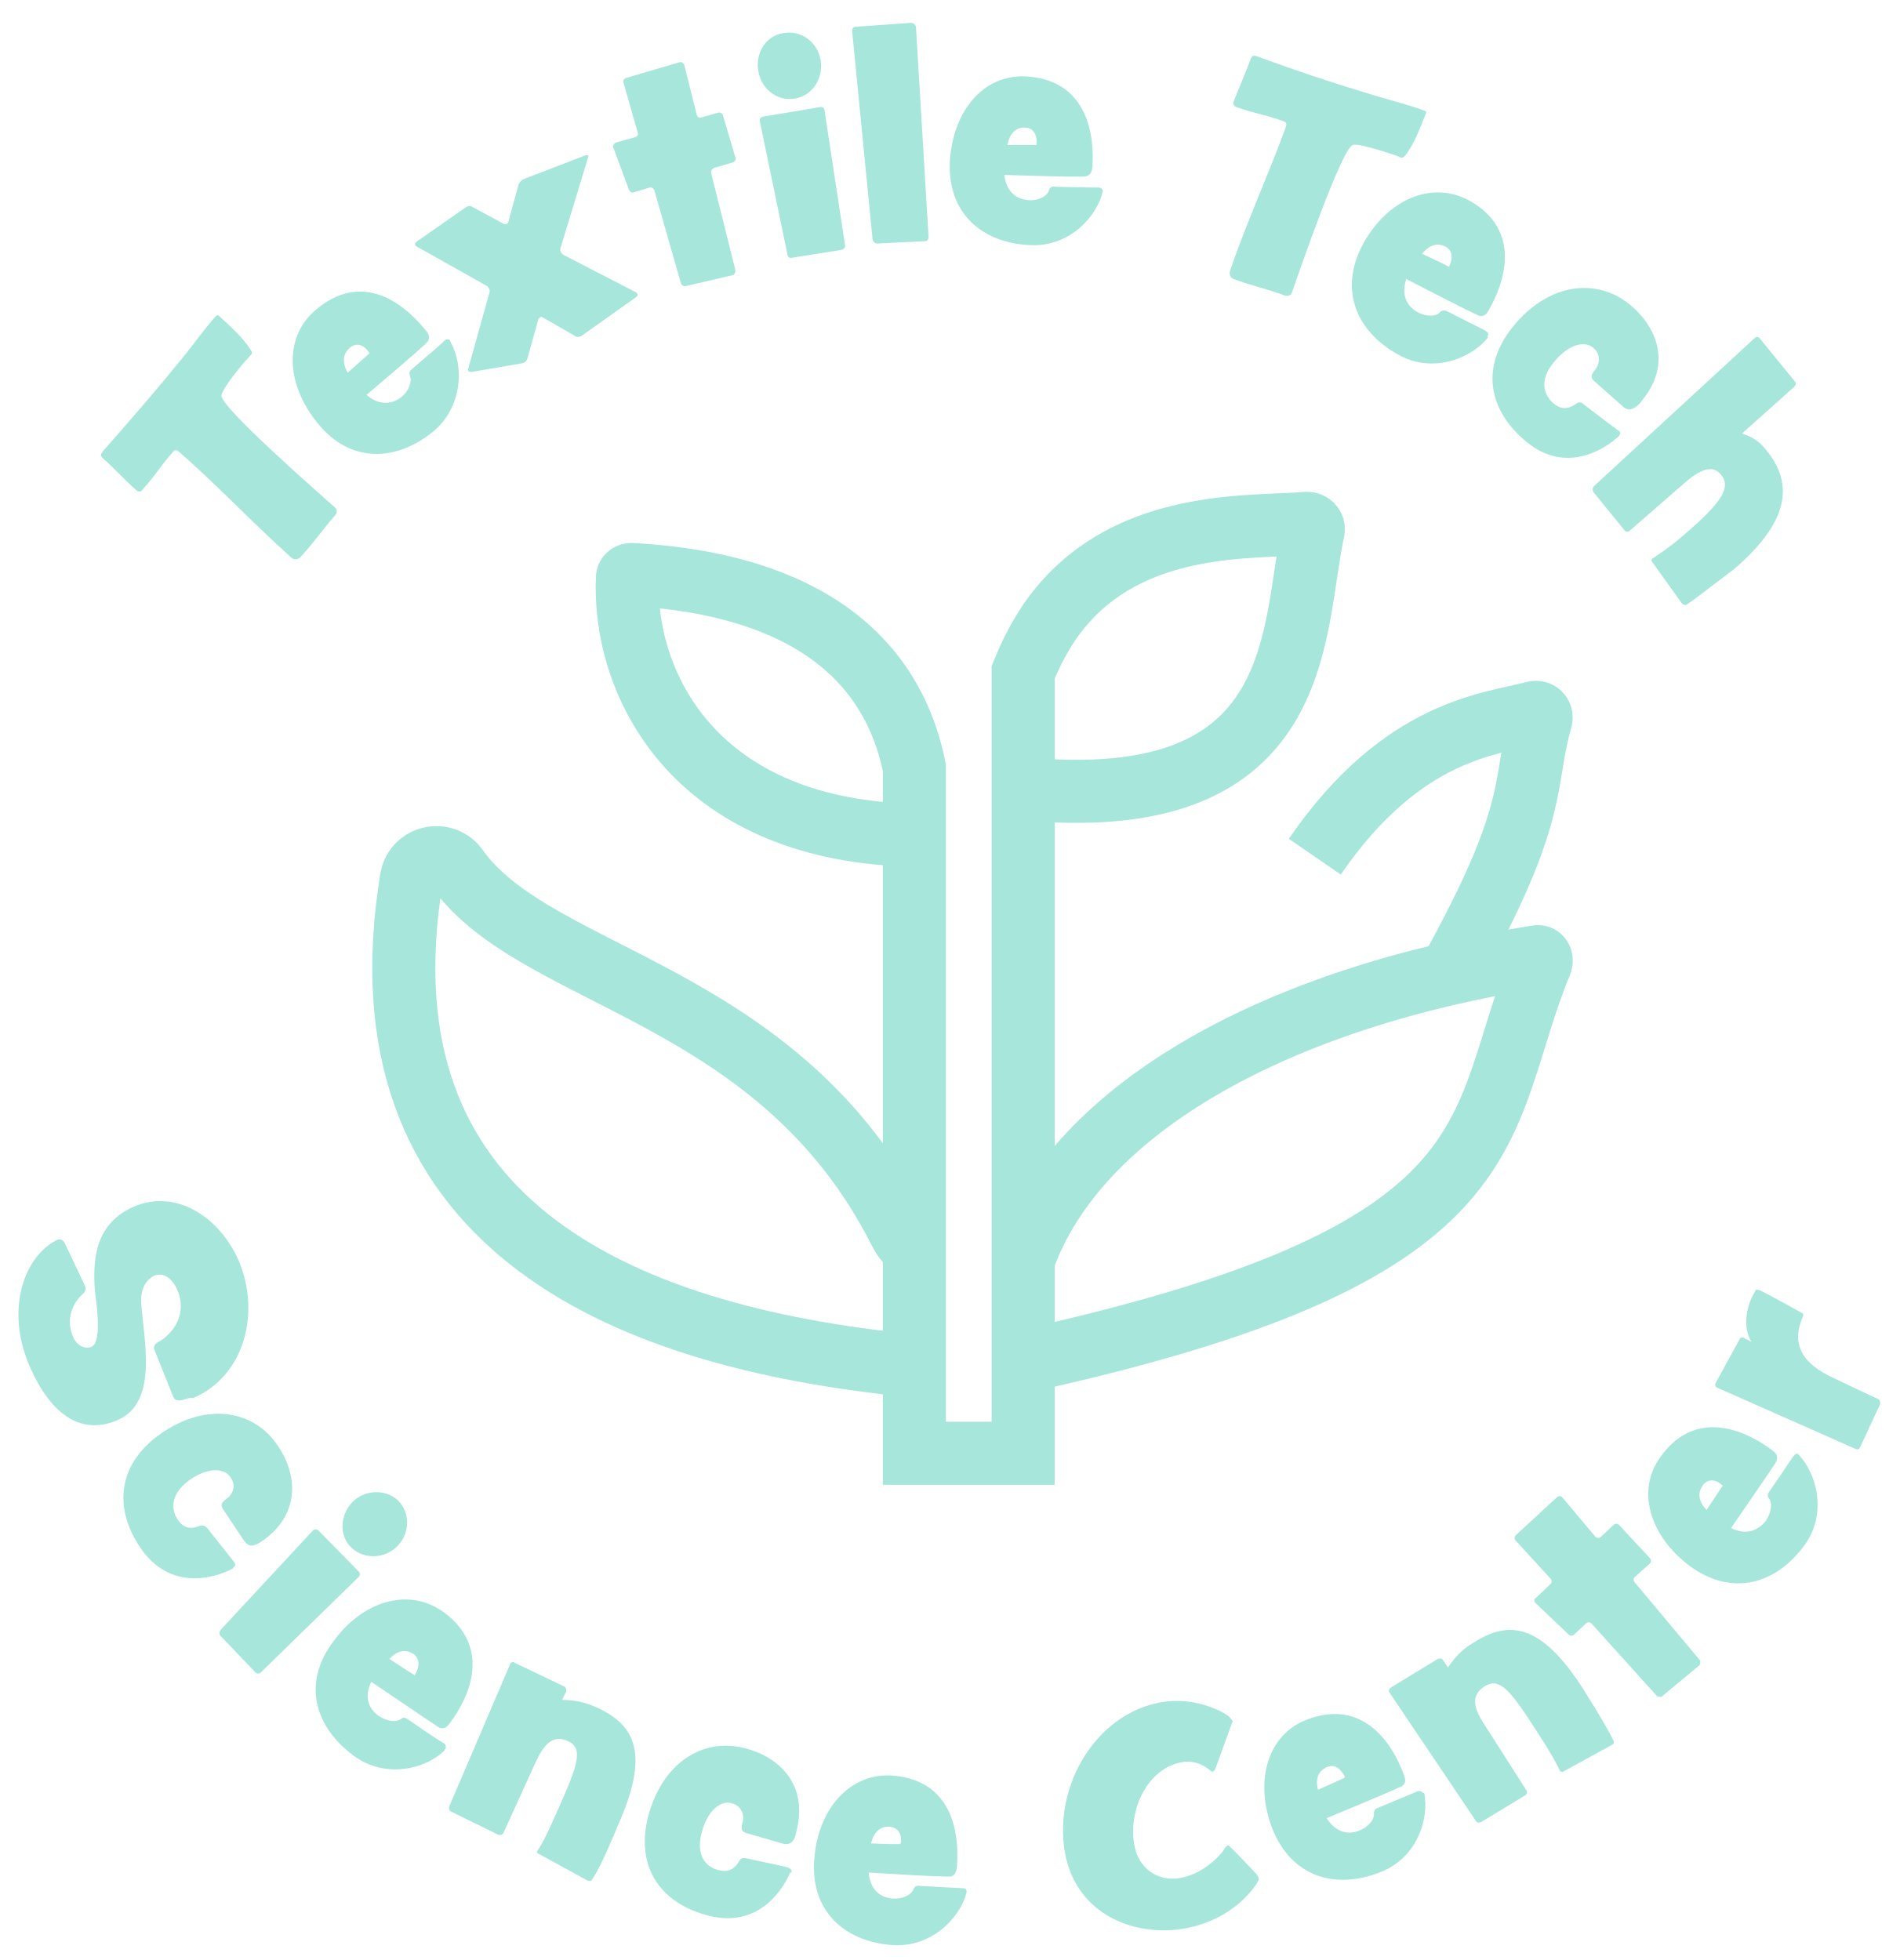
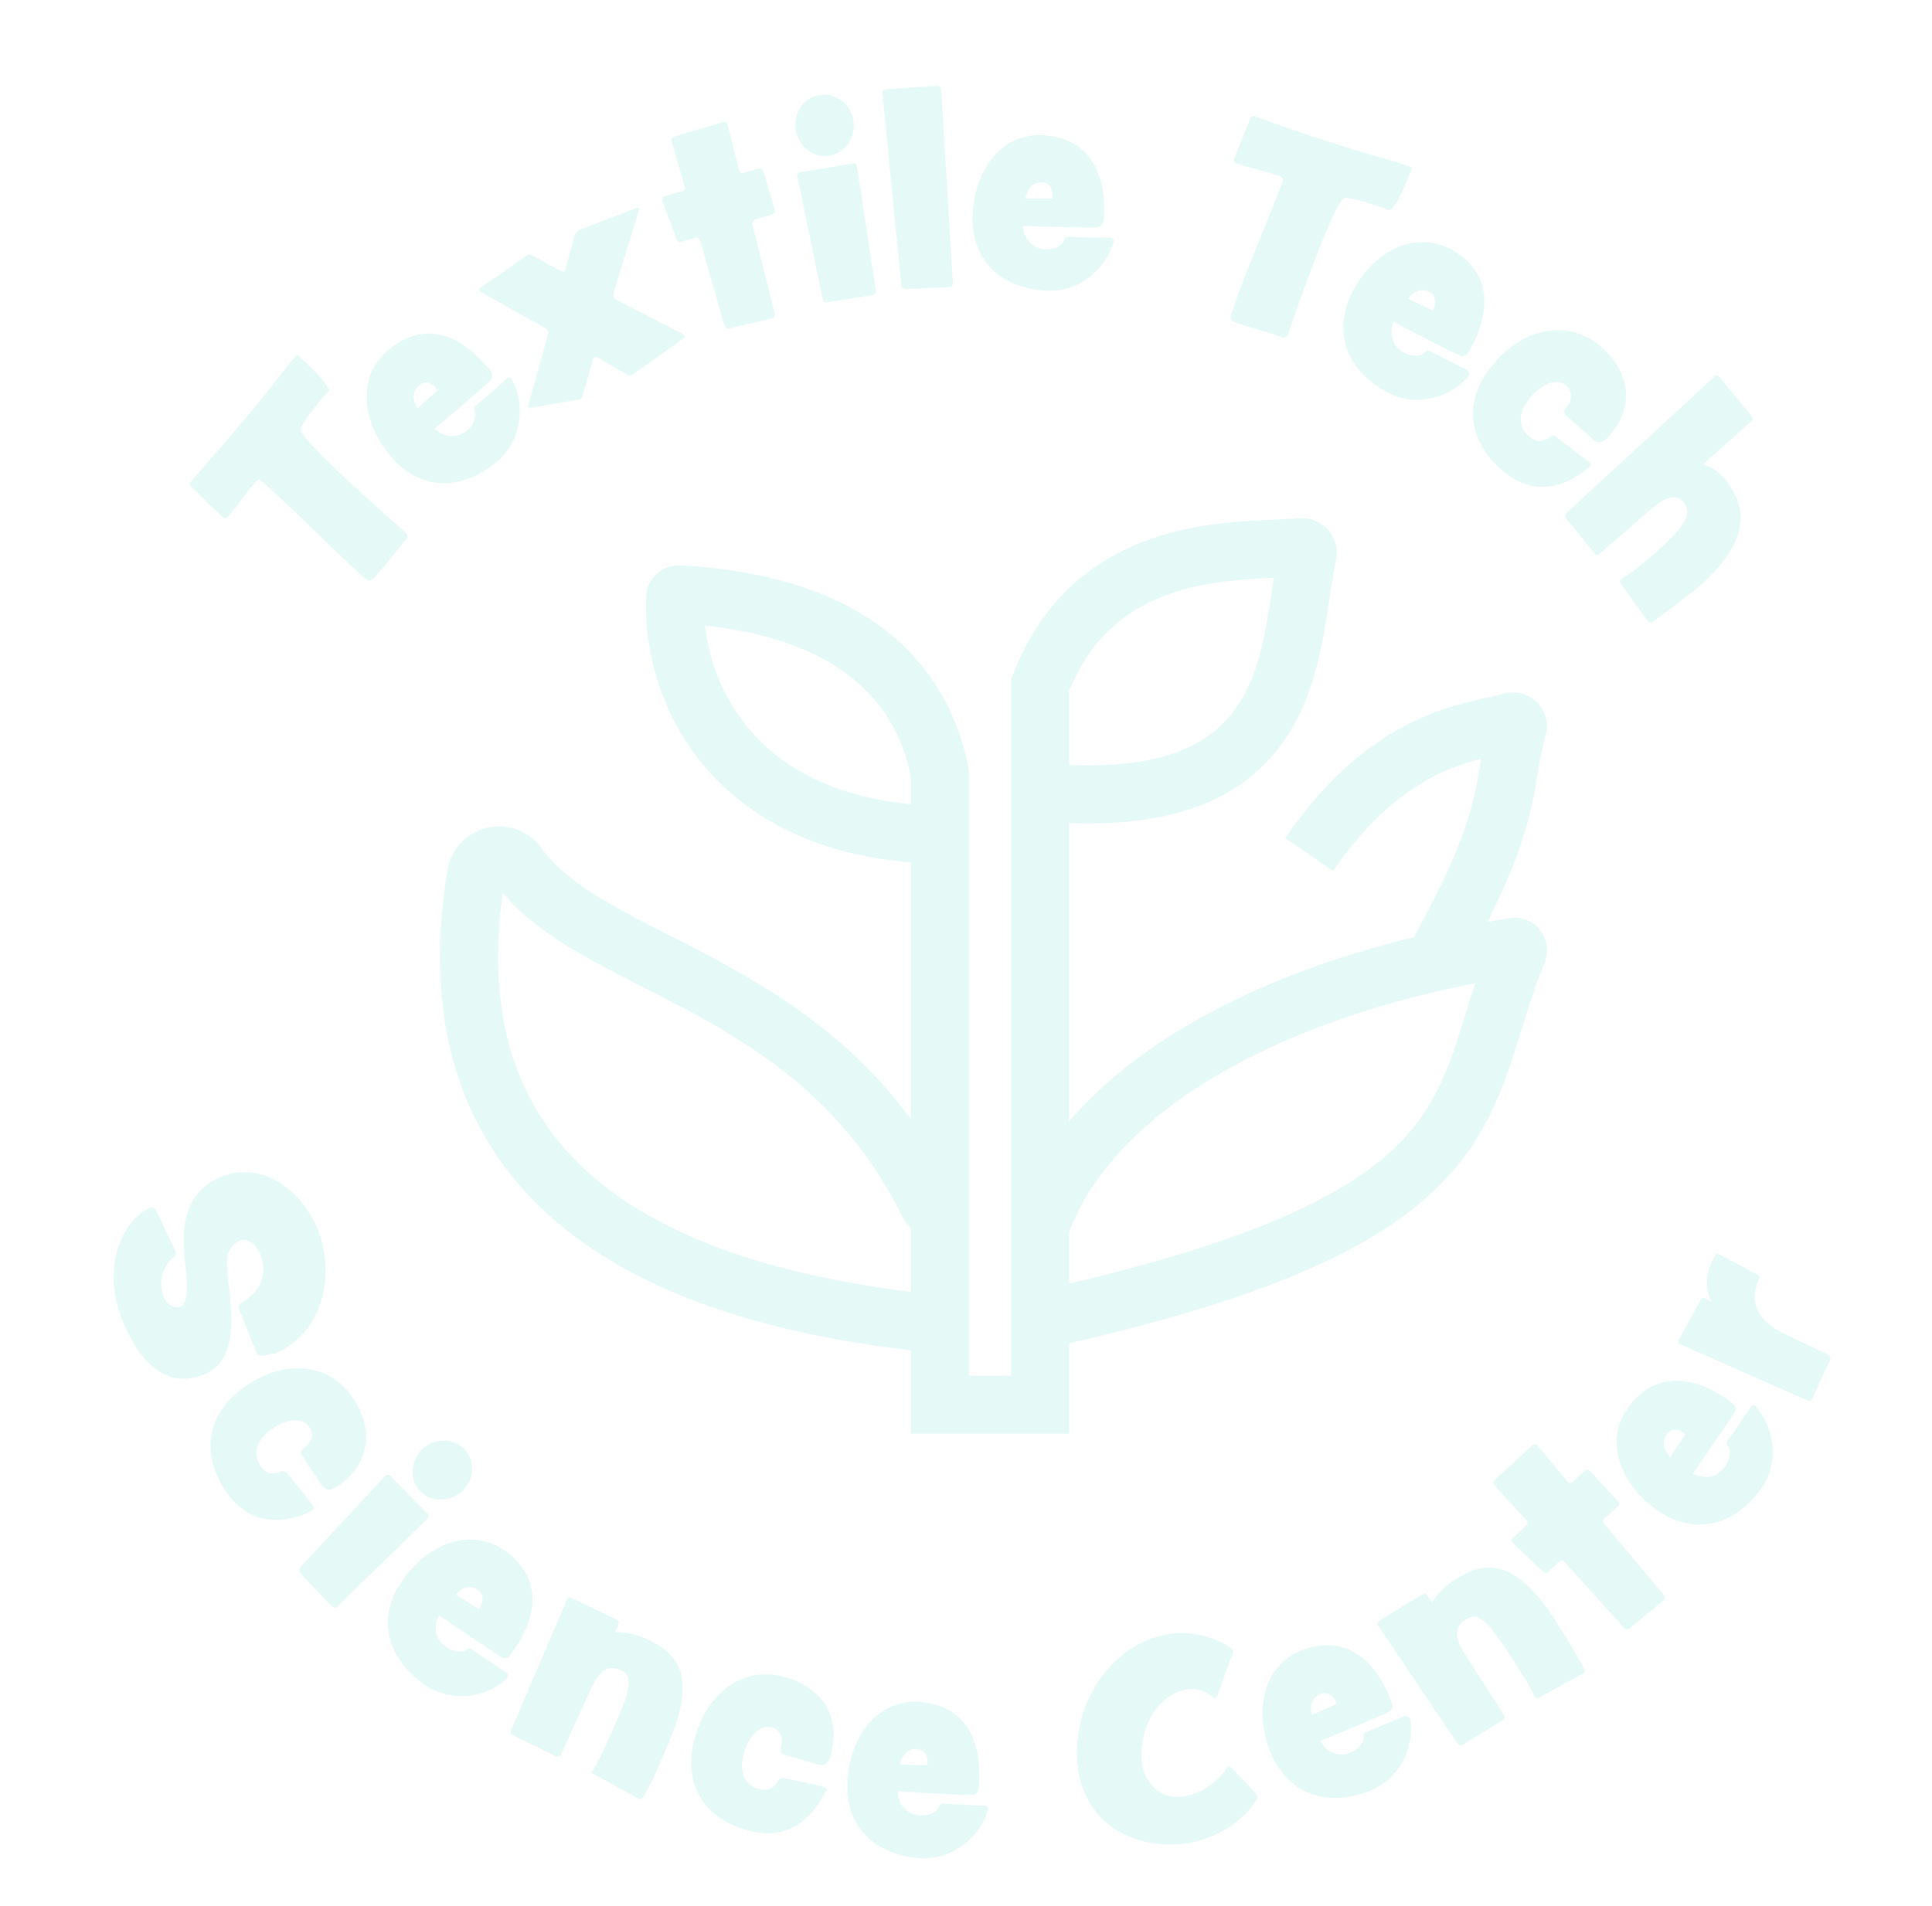
- <svg xmlns="http://www.w3.org/2000/svg" version="1.1" id="Layer_1" x="0px" y="0px" viewBox="0 0 241 248.7" style="enable-background:new 0 0 241 248.7;" xml:space="preserve">
+ <svg xmlns="http://www.w3.org/2000/svg" version="1.1" id="Layer_1" x="0px" y="0px" viewBox="0 0 265.8 262.2" style="enable-background:new 0 0 265.8 262.2;" xml:space="preserve">
  <style type="text/css">
	.st0{display:none;}
	.st1{display:inline;fill:#B3B3B3;}
- 	.st2{fill:none;stroke:#A6E6DB;stroke-width:8;stroke-miterlimit:10;}
- 	.st3{fill:#A6E6DB;}
+ 	.st2{fill:none;stroke:#E5FAF7;stroke-width:8;stroke-miterlimit:10;}
+ 	.st3{fill:#E5FAF7;}
	.st4{fill:none;}
	.st5{font-family:'ArialMT';}
	.st6{font-size:12.001px;}
</style>
  <g>
    <g id="Background_00000157275070847310481910000006399366119245778339_" class="st0">
-       <path class="st1" d="M722.5-474.4c0,256,0,256,0,512c-256,0-256,0-512,0c0-256,0-256,0-512C466.5-474.4,466.5-474.4,722.5-474.4z" />
+       <path class="st1" d="M735.8-465.5c0,256,0,256,0,512c-256,0-256,0-512,0c0-256,0-256,0-512C479.8-465.5,479.8-465.5,735.8-465.5z" />
    </g>
  </g>
-   <text transform="matrix(1 0 0 1 -29.5745 -45.5319)" class="st5" style="font-size:12px;"> </text>
-   <path class="st2" d="M129.8,159.9c6.9-19.5,32.6-33.4,65.2-38.5c0.4-0.1,0.6,0.3,0.5,0.7c-8.5,20.6-2.4,36.4-63.7,50.2c-1,0-2,0-2,0  " />
-   <path class="st2" d="M166.8,108.7c11.2-16.3,22.4-16.8,27.9-18.3c0.5-0.1,0.9,0.3,0.8,0.8c-2.4,8.3,0,11.5-11.6,32.3" />
-   <path class="st2" d="M129.8,99.3c0,0,2,1,3,1c33.1,1.9,31.1-20.7,33.8-33c0.1-0.5-0.3-0.9-0.8-0.9c-6.4,0.6-21.1-0.6-30.5,9.8  c-2.2,2.4-4,5.4-5.5,9.1v14.6v84.5H116v-87c-4.2-20.7-24.9-23.9-35.9-24.5c-0.3,0-0.5,0.2-0.5,0.4c-0.6,12.5,7.5,31.1,34.2,32.6  c1-0.5,2-1.5,2-1.5" />
-   <path class="st2" d="M115.8,173.3c-37.9-3.7-70.7-18.5-63.6-61.8c0.5-2.9,4.2-3.6,5.8-1.3c10.1,14.2,40.8,15.5,56.2,46.1  c0.4,0.8,0.9,1.4,1.6,1.9l0,0" />
-   <text transform="matrix(1 0 0 1 -29.5745 -45.5319)" class="st5" style="font-size:12px;"> </text>
+   <text transform="matrix(1 0 0 1 -16.235 -36.6319)" class="st5" style="font-size:12px;"> </text>
+   <path class="st2" d="M143.1,168.8c6.9-19.5,32.6-33.4,65.2-38.5c0.4-0.1,0.6,0.3,0.5,0.7c-8.5,20.6-2.4,36.4-63.7,50.2c-1,0-2,0-2,0  " />
+   <path class="st2" d="M180.1,117.6c11.2-16.3,22.4-16.8,27.9-18.3c0.5-0.1,0.9,0.3,0.8,0.8c-2.4,8.3,0,11.5-11.6,32.3" />
+   <path class="st2" d="M143.1,108.2c0,0,2,1,3,1c33.1,1.9,31.1-20.7,33.8-33c0.1-0.5-0.3-0.9-0.8-0.9c-6.4,0.6-21.1-0.6-30.5,9.8  c-2.2,2.4-4,5.4-5.5,9.1v14.6v84.5h-13.8v-87c-4.2-20.7-24.9-23.9-35.9-24.5c-0.3,0-0.5,0.2-0.5,0.4c-0.6,12.5,7.5,31.1,34.2,32.6  c1-0.5,2-1.5,2-1.5" />
+   <path class="st2" d="M129.1,182.2c-37.9-3.7-70.7-18.5-63.6-61.8c0.5-2.9,4.2-3.6,5.8-1.3c10.1,14.2,40.8,15.5,56.2,46.1  c0.4,0.8,0.9,1.4,1.6,1.9l0,0" />
+   <text transform="matrix(1 0 0 1 -16.235 -36.6319)" class="st5" style="font-size:12px;"> </text>
  <g>
-     <path class="st3" d="M31.8,44.4c0.4,0.5,0,0.6-0.3,1c-0.7,0.7-3.4,4-3.4,4.8C28,51.7,40.5,62.6,42.5,64.4c0.3,0.3,0.3,0.7,0,1   c-1.5,1.7-2.8,3.6-4.4,5.3c-0.4,0.4-0.9,0.3-1.2,0c-4.8-4.3-9.2-9-14.1-13.3c-0.5-0.4-0.6-0.4-1,0.1c-1.8,2.1-1.9,2.6-3.7,4.6   c-0.2,0.3-0.5,0.4-0.8,0.1c-1.5-1.3-2.8-2.8-4.3-4.1c-0.3-0.3-0.2-0.5,0.1-0.9c3.7-4.2,6.4-7.3,9.9-11.6c1.5-1.8,2.8-3.7,4.3-5.4   c0.2-0.2,0.3-0.3,0.5-0.1C29.1,41.3,30.9,42.9,31.8,44.4z" />
-     <path class="st3" d="M57.2,43.5c1.6,2.8,1.6,8.1-2.3,11.3c-4.7,3.8-10.5,4-14.6-1.1c-4.1-5-4.3-11.1-0.1-14.5   c5.2-4.3,10.2-1.7,13.8,2.7c0.7,0.8,0.4,1.4,0,1.7c0,0-0.4,0.5-7.5,6.5c1.7,1.5,3.4,1.1,4.4,0.3s1.4-2,1.1-2.7   c-0.1-0.3-0.1-0.6,0.3-0.9c2.8-2.4,4.1-3.5,4.1-3.6l0,0l0,0c0.3-0.2,0.5-0.2,0.7,0C57.1,43.4,57.2,43.4,57.2,43.5z M44.4,44.1   c-0.8,0.7-1.1,1.7-0.3,3.2c1.1-1,2.6-2.3,2.7-2.4s0.1-0.1,0-0.2C46.2,43.8,45.3,43.4,44.4,44.1z" />
-     <path class="st3" d="M71.1,31.5c-0.1,0.3,0.1,0.6,0.3,0.8l9.3,4.8c0.2,0.2,0.3,0.4,0,0.6l-6.9,4.9c-0.3,0.2-0.7,0.2-0.9,0l-4-2.3   c-0.2-0.2-0.5,0-0.6,0.2l-1.4,5c-0.1,0.3-0.4,0.6-0.7,0.6l-6.4,1.1c-0.3,0-0.5-0.1-0.4-0.4l2.7-9.7c0.1-0.3-0.1-0.6-0.3-0.8l-8.9-5   c-0.3-0.1-0.3-0.4-0.1-0.6l6.3-4.4c0.3-0.2,0.7-0.2,0.9,0l3.9,2.1c0.3,0.1,0.6,0,0.6-0.3l1.3-4.7c0.1-0.3,0.4-0.6,0.7-0.7l7.8-3   c0.3-0.1,0.4,0.1,0.3,0.3L71.1,31.5z" />
-     <path class="st3" d="M93.3,20c0.1,0.3-0.1,0.5-0.3,0.6l-2.4,0.7c-0.3,0.1-0.4,0.4-0.4,0.6l3.1,12.4c0,0.3-0.1,0.5-0.3,0.6l0,0   l-6,1.4c-0.2,0.1-0.5-0.1-0.6-0.3l0,0L83,24.1l0,0c-0.1-0.2-0.4-0.4-0.6-0.3l-2,0.6c-0.3,0.1-0.5-0.1-0.6-0.3l-2-5.4l0,0   c-0.1-0.2,0.1-0.5,0.3-0.6l2.5-0.7c0.3-0.1,0.4-0.3,0.3-0.6l-1.8-6.3c-0.1-0.3,0.1-0.5,0.3-0.6l6.8-2c0.2-0.1,0.5,0.1,0.6,0.3   l1.6,6.4l0,0c0.1,0.3,0.3,0.4,0.6,0.3l2.1-0.6c0.3-0.1,0.5,0.1,0.6,0.3L93.3,20z" />
-     <path class="st3" d="M100.9,12.5c-2.2,0.4-4.3-1.1-4.7-3.5c-0.4-2.3,1-4.5,3.2-4.8c2.2-0.4,4.3,1.1,4.7,3.4   C104.5,9.9,103.1,12.1,100.9,12.5z M107.2,31.1c0.1,0.3-0.2,0.5-0.4,0.6l0,0l-6.3,1c-0.3,0.1-0.6-0.1-0.6-0.4l-3.5-16.9   c-0.1-0.3,0.1-0.5,0.4-0.6l7.2-1.2c0.3-0.1,0.6,0.1,0.6,0.4L107.2,31.1z" />
-     <path class="st3" d="M117.8,30.1c0,0.3-0.2,0.5-0.4,0.5l0,0l-6.1,0.3c-0.3,0-0.5-0.2-0.6-0.5l-2.6-26.5l0,0c0-0.3,0.2-0.5,0.4-0.5   l7.1-0.5c0.3,0,0.5,0.2,0.6,0.5L117.8,30.1z" />
-     <path class="st3" d="M139.9,24.3c-0.7,3.1-4.2,7.1-9.3,6.8c-6.1-0.3-10.4-4.1-10.1-10.6c0.4-6.5,4.3-11.1,9.7-10.8   c6.7,0.4,8.7,5.7,8.4,11.4c-0.1,1.1-0.6,1.3-1.2,1.3c0,0-0.6,0.1-10-0.2c0.3,2.3,1.7,3.1,3.1,3.2c1.2,0.1,2.4-0.5,2.6-1.3   c0.1-0.3,0.3-0.5,0.8-0.4c3.7,0.1,5.4,0.1,5.5,0.1l0,0l0,0C139.7,23.8,139.9,24,139.9,24.3C139.9,24.2,139.9,24.2,139.9,24.3z    M130.1,16.2c-1.1-0.1-2,0.6-2.3,2.2c1.5,0,3.5,0,3.6,0s0.1,0,0.1-0.2C131.6,17.2,131.1,16.2,130.1,16.2z" />
-     <path class="st3" d="M178.3,19.7c-0.4,0.5-0.6,0.3-1,0.1c-0.9-0.3-5-1.7-5.7-1.4c-1.4,0.5-6.8,16.1-7.7,18.7   c-0.1,0.4-0.5,0.5-0.9,0.4c-2.1-0.8-4.4-1.3-6.5-2.1c-0.5-0.2-0.6-0.7-0.4-1.2c2.1-6.1,4.8-12,7-18c0.2-0.6,0.1-0.7-0.5-0.9   c-2.6-0.9-3.1-0.8-5.7-1.7c-0.3-0.1-0.5-0.3-0.4-0.7c0.7-1.8,1.5-3.6,2.2-5.5c0.2-0.4,0.4-0.4,0.9-0.2c5.2,1.9,9.1,3.2,14.4,4.8   c2.2,0.7,4.4,1.2,6.6,2c0.2,0.1,0.4,0.1,0.3,0.4C180.2,16.1,179.4,18.3,178.3,19.7z" />
-     <path class="st3" d="M188.7,42.9c-2,2.5-6.9,4.6-11.3,2.1c-5.3-2.9-7.6-8.2-4.5-14c3.1-5.7,8.7-8.1,13.4-5.6   c5.9,3.2,5.4,8.9,2.6,13.9c-0.5,1-1.1,0.9-1.6,0.6c0,0-0.6-0.2-8.9-4.5c-0.7,2.2,0.2,3.5,1.4,4.2c1.1,0.6,2.4,0.6,2.9,0   c0.2-0.2,0.5-0.3,0.9-0.1c3.3,1.7,4.8,2.4,4.9,2.5l0,0l0,0c0.3,0.2,0.4,0.4,0.2,0.7C188.8,42.8,188.8,42.8,188.7,42.9z M183.4,31.3   c-1-0.5-2-0.3-3,0.9c1.3,0.6,3.2,1.5,3.3,1.6s0.1,0,0.2-0.1C184.3,32.8,184.3,31.8,183.4,31.3z" />
-     <path class="st3" d="M205.2,55.5c-2.4,2.1-7,4.3-11.5,0.6c-4.9-4-5.9-9.5-1.8-14.6c4.5-5.6,10.6-6.3,14.8-2.9   c3.8,3.1,5.2,7.8,1.7,12.1c-0.2,0.3-0.6,0.8-1,1c-0.6,0.4-1.1,0.3-1.6-0.2l-3.5-3.1c-0.6-0.5-0.4-0.9,0-1.4   c0.7-0.8,0.8-2.1-0.2-2.9c-1.1-0.9-3.2-0.4-5,1.9c-2,2.4-1.1,4.3,0,5.2c1.2,1,2.2,0.5,2.9,0c0.3-0.2,0.6-0.2,0.9,0.1   c2.9,2.2,4.3,3.3,4.4,3.3c0.3,0.2,0.3,0.4,0.1,0.7C205.2,55.5,205.2,55.5,205.2,55.5z" />
-     <path class="st3" d="M214,76.7c-0.2,0.1-0.4,0.1-0.6-0.1l0,0l-3.8-5.3c-0.1-0.1-0.1-0.3,0-0.4l0,0c1-0.7,1.9-1.2,4-3   c4.8-4.1,6.1-6.1,4.7-7.7c-0.9-1.1-2.3-0.9-4.5,1l-7,6.1c-0.2,0.2-0.6,0.2-0.7,0l0,0l-3.9-4.8c-0.2-0.2-0.2-0.6,0-0.8l20.4-18.8   c0.2-0.2,0.5-0.2,0.7,0.1l4.4,5.4c0.2,0.2,0.1,0.5-0.1,0.7L221,55c0.7,0.3,1.7,0.5,2.9,1.9c3.3,3.9,3.8,8.7-3.9,15.3   C216.7,74.7,214.8,76.2,214,76.7z" />
+     <path class="st3" d="M45.1,53.3c0.4,0.5,0,0.6-0.3,1c-0.7,0.7-3.4,4-3.4,4.8c-0.1,1.5,12.4,12.4,14.4,14.2c0.3,0.3,0.3,0.7,0,1   c-1.5,1.7-2.8,3.6-4.4,5.3c-0.4,0.4-0.9,0.3-1.2,0c-4.8-4.3-9.2-9-14.1-13.3c-0.5-0.4-0.6-0.4-1,0.1c-1.8,2.1-1.9,2.6-3.7,4.6   c-0.2,0.3-0.5,0.4-0.8,0.1c-1.5-1.3-2.8-2.8-4.3-4.1c-0.3-0.3-0.2-0.5,0.1-0.9c3.7-4.2,6.4-7.3,9.9-11.6c1.5-1.8,2.8-3.7,4.3-5.4   c0.2-0.2,0.3-0.3,0.5-0.1C42.4,50.2,44.2,51.8,45.1,53.3z" />
+     <path class="st3" d="M70.5,52.4c1.6,2.8,1.6,8.1-2.3,11.3c-4.7,3.8-10.5,4-14.6-1.1c-4.1-5-4.3-11.1-0.1-14.5   c5.2-4.3,10.2-1.7,13.8,2.7c0.7,0.8,0.4,1.4,0,1.7c0,0-0.4,0.5-7.5,6.5c1.7,1.5,3.4,1.1,4.4,0.3c1-0.8,1.4-2,1.1-2.7   c-0.1-0.3-0.1-0.6,0.3-0.9c2.8-2.4,4.1-3.5,4.1-3.6l0,0l0,0c0.3-0.2,0.5-0.2,0.7,0C70.4,52.3,70.5,52.3,70.5,52.4z M57.7,53   c-0.8,0.7-1.1,1.7-0.3,3.2c1.1-1,2.6-2.3,2.7-2.4c0.1-0.1,0.1-0.1,0-0.2C59.5,52.7,58.6,52.3,57.7,53z" />
+     <path class="st3" d="M84.4,40.4c-0.1,0.3,0.1,0.6,0.3,0.8L94,46c0.2,0.2,0.3,0.4,0,0.6l-6.9,4.9c-0.3,0.2-0.7,0.2-0.9,0l-4-2.3   c-0.2-0.2-0.5,0-0.6,0.2l-1.4,5c-0.1,0.3-0.4,0.6-0.7,0.6l-6.4,1.1c-0.3,0-0.5-0.1-0.4-0.4l2.7-9.7c0.1-0.3-0.1-0.6-0.3-0.8l-8.9-5   c-0.3-0.1-0.3-0.4-0.1-0.6l6.3-4.4c0.3-0.2,0.7-0.2,0.9,0l3.9,2.1c0.3,0.1,0.6,0,0.6-0.3l1.3-4.7c0.1-0.3,0.4-0.6,0.7-0.7l7.8-3   c0.3-0.1,0.4,0.1,0.3,0.3L84.4,40.4z" />
+     <path class="st3" d="M106.6,28.9c0.1,0.3-0.1,0.5-0.3,0.6l-2.4,0.7c-0.3,0.1-0.4,0.4-0.4,0.6l3.1,12.4c0,0.3-0.1,0.5-0.3,0.6l0,0   l-6,1.4c-0.2,0.1-0.5-0.1-0.6-0.3l0,0L96.3,33l0,0c-0.1-0.2-0.4-0.4-0.6-0.3l-2,0.6c-0.3,0.1-0.5-0.1-0.6-0.3l-2-5.4l0,0   c-0.1-0.2,0.1-0.5,0.3-0.6l2.5-0.7c0.3-0.1,0.4-0.3,0.3-0.6l-1.8-6.3c-0.1-0.3,0.1-0.5,0.3-0.6l6.8-2c0.2-0.1,0.5,0.1,0.6,0.3   l1.6,6.4l0,0c0.1,0.3,0.3,0.4,0.6,0.3l2.1-0.6c0.3-0.1,0.5,0.1,0.6,0.3L106.6,28.9z" />
+     <path class="st3" d="M114.2,21.4c-2.2,0.4-4.3-1.1-4.7-3.5c-0.4-2.3,1-4.5,3.2-4.8c2.2-0.4,4.3,1.1,4.7,3.4   C117.8,18.8,116.4,21,114.2,21.4z M120.5,40c0.1,0.3-0.2,0.5-0.4,0.6l0,0l-6.3,1c-0.3,0.1-0.6-0.1-0.6-0.4l-3.5-16.9   c-0.1-0.3,0.1-0.5,0.4-0.6l7.2-1.2c0.3-0.1,0.6,0.1,0.6,0.4L120.5,40z" />
+     <path class="st3" d="M131.1,39c0,0.3-0.2,0.5-0.4,0.5l0,0l-6.1,0.3c-0.3,0-0.5-0.2-0.6-0.5l-2.6-26.5l0,0c0-0.3,0.2-0.5,0.4-0.5   l7.1-0.5c0.3,0,0.5,0.2,0.6,0.5L131.1,39z" />
+     <path class="st3" d="M153.2,33.2c-0.7,3.1-4.2,7.1-9.3,6.8c-6.1-0.3-10.4-4.1-10.1-10.6c0.4-6.5,4.3-11.1,9.7-10.8   c6.7,0.4,8.7,5.7,8.4,11.4c-0.1,1.1-0.6,1.3-1.2,1.3c0,0-0.6,0.1-10-0.2c0.3,2.3,1.7,3.1,3.1,3.2c1.2,0.1,2.4-0.5,2.6-1.3   c0.1-0.3,0.3-0.5,0.8-0.4c3.7,0.1,5.4,0.1,5.5,0.1l0,0l0,0C153,32.7,153.2,32.9,153.2,33.2C153.2,33.1,153.2,33.1,153.2,33.2z    M143.4,25.1c-1.1-0.1-2,0.6-2.3,2.2c1.5,0,3.5,0,3.6,0s0.1,0,0.1-0.2C144.9,26.1,144.4,25.1,143.4,25.1z" />
+     <path class="st3" d="M191.6,28.6c-0.4,0.5-0.6,0.3-1,0.1c-0.9-0.3-5-1.7-5.7-1.4c-1.4,0.5-6.8,16.1-7.7,18.7   c-0.1,0.4-0.5,0.5-0.9,0.4c-2.1-0.8-4.4-1.3-6.5-2.1c-0.5-0.2-0.6-0.7-0.4-1.2c2.1-6.1,4.8-12,7-18c0.2-0.6,0.1-0.7-0.5-0.9   c-2.6-0.9-3.1-0.8-5.7-1.7c-0.3-0.1-0.5-0.3-0.4-0.7c0.7-1.8,1.5-3.6,2.2-5.5c0.2-0.4,0.4-0.4,0.9-0.2c5.2,1.9,9.1,3.2,14.4,4.8   c2.2,0.7,4.4,1.2,6.6,2c0.2,0.1,0.4,0.1,0.3,0.4C193.5,25,192.7,27.2,191.6,28.6z" />
+     <path class="st3" d="M202,51.8c-2,2.5-6.9,4.6-11.3,2.1c-5.3-2.9-7.6-8.2-4.5-14c3.1-5.7,8.7-8.1,13.4-5.6   c5.9,3.2,5.4,8.9,2.6,13.9c-0.5,1-1.1,0.9-1.6,0.6c0,0-0.6-0.2-8.9-4.5c-0.7,2.2,0.2,3.5,1.4,4.2c1.1,0.6,2.4,0.6,2.9,0   c0.2-0.2,0.5-0.3,0.9-0.1c3.3,1.7,4.8,2.4,4.9,2.5l0,0l0,0c0.3,0.2,0.4,0.4,0.2,0.7C202.1,51.7,202.1,51.7,202,51.8z M196.7,40.2   c-1-0.5-2-0.3-3,0.9c1.3,0.6,3.2,1.5,3.3,1.6s0.1,0,0.2-0.1C197.6,41.7,197.6,40.7,196.7,40.2z" />
+     <path class="st3" d="M218.5,64.4c-2.4,2.1-7,4.3-11.5,0.6c-4.9-4-5.9-9.5-1.8-14.6c4.5-5.6,10.6-6.3,14.8-2.9   c3.8,3.1,5.2,7.8,1.7,12.1c-0.2,0.3-0.6,0.8-1,1c-0.6,0.4-1.1,0.3-1.6-0.2l-3.5-3.1c-0.6-0.5-0.4-0.9,0-1.4   c0.7-0.8,0.8-2.1-0.2-2.9c-1.1-0.9-3.2-0.4-5,1.9c-2,2.4-1.1,4.3,0,5.2c1.2,1,2.2,0.5,2.9,0c0.3-0.2,0.6-0.2,0.9,0.1   c2.9,2.2,4.3,3.3,4.4,3.3c0.3,0.2,0.3,0.4,0.1,0.7C218.5,64.4,218.5,64.4,218.5,64.4z" />
+     <path class="st3" d="M227.3,85.6c-0.2,0.1-0.4,0.1-0.6-0.1l0,0l-3.8-5.3c-0.1-0.1-0.1-0.3,0-0.4l0,0c1-0.7,1.9-1.2,4-3   c4.8-4.1,6.1-6.1,4.7-7.7c-0.9-1.1-2.3-0.9-4.5,1l-7,6.1c-0.2,0.2-0.6,0.2-0.7,0l0,0l-3.9-4.8c-0.2-0.2-0.2-0.6,0-0.8l20.4-18.8   c0.2-0.2,0.5-0.2,0.7,0.1l4.4,5.4c0.2,0.2,0.1,0.5-0.1,0.7l-6.6,5.9c0.7,0.3,1.7,0.5,2.9,1.9c3.3,3.9,3.8,8.7-3.9,15.3   C230,83.6,228.1,85.1,227.3,85.6z" />
  </g>
-   <path id="SVGID_x5F_1_x5F_" class="st4" d="M234.1,125.3c0,61.1-49.6,110.7-110.7,110.7S12.7,186.5,12.7,125.3" />
-   <text transform="matrix(-0.4331 0.9014 -0.9014 -0.4331 223.9908 171.6083)" class="st5 st6"> </text>
-   <text transform="matrix(1 0 0 1 -29.5745 -45.5319)" class="st5" style="font-size:12px;"> </text>
+   <path id="SVGID_x5F_1_x5F_" class="st4" d="M247.4,134.2c0,61.1-49.6,110.7-110.7,110.7S26,195.4,26,134.2" />
+   <text transform="matrix(-0.4331 0.9014 -0.9014 -0.4331 237.3304 180.5083)" class="st3 st5 st6"> </text>
+   <text transform="matrix(1 0 0 1 -16.235 -36.6319)" class="st5" style="font-size:12px;"> </text>
  <g>
-     <path class="st3" d="M23.3,177.6c-0.6,0.2-1.1,0.1-1.3-0.3l0,0l-2.4-6c-0.2-0.4,0.1-0.8,0.3-0.9c2.1-1.1,3.9-3.7,2.6-6.7   c-0.7-1.7-2-2.3-3-1.8c-0.8,0.4-1.6,1.4-1.6,3.1c0.2,4.5,2.4,12.9-3,15.2c-4.4,1.9-8.4-0.4-11.2-7c-3-7-0.7-13.8,3.6-15.9l0,0   c0.4-0.2,0.8,0.2,0.9,0.4l2.6,5.5l0,0c0.2,0.4-0.1,0.8-0.2,0.9c-1.2,1-2.4,3.1-1.3,5.6c0.5,1.1,1.5,1.5,2.3,1.2   c1.5-0.7,0.5-6.2,0.4-7.6c-0.2-3.8,0.2-8.1,5-10.2c5.4-2.3,10.9,1.4,13.3,6.9c2.7,6.4,0.9,14.5-5.8,17.4   C24,177.3,23.7,177.5,23.3,177.6z" />
-     <path class="st3" d="M29.4,199.1c-2.8,1.4-7.8,2.4-11.3-2.3c-3.7-5.1-3.3-10.7,1.9-14.6c5.8-4.3,11.9-3.4,15,0.9   c2.9,4,3,8.9-1.4,12.2c-0.3,0.2-0.8,0.6-1.2,0.7c-0.6,0.3-1.1,0-1.5-0.6l-2.6-3.9c-0.4-0.6-0.1-0.9,0.4-1.3   c0.9-0.6,1.3-1.8,0.5-2.8c-0.8-1.2-3-1.2-5.3,0.5c-2.5,1.9-2.1,3.9-1.3,5c0.9,1.3,2,1,2.8,0.7c0.3-0.1,0.6,0,0.9,0.3   c2.3,2.9,3.3,4.2,3.4,4.3c0.2,0.3,0.2,0.5-0.1,0.7C29.5,199.1,29.4,199.1,29.4,199.1z" />
-     <path class="st3" d="M33.1,212.2c-0.2,0.2-0.5,0.2-0.7,0l0,0l-4.4-4.6c-0.2-0.2-0.2-0.5,0-0.8l11.7-12.6c0.2-0.2,0.5-0.2,0.7,0   l5.1,5.2c0.2,0.2,0.2,0.5,0,0.7L33.1,212.2z M44.6,196.4c-1.6-1.5-1.5-4.1,0.1-5.8c1.6-1.6,4.2-1.7,5.8-0.2   c1.6,1.6,1.5,4.2-0.1,5.8S46.2,197.9,44.6,196.4z" />
-     <path class="st3" d="M56.4,222.1c-2.3,2.3-7.4,3.7-11.5,0.7c-4.9-3.6-6.6-9.1-2.7-14.4c3.8-5.3,9.6-7,14-3.9   c5.4,3.9,4.3,9.5,0.9,14.1c-0.6,0.9-1.2,0.8-1.7,0.4c0,0-0.5-0.3-8.3-5.6c-1,2.1-0.2,3.5,0.9,4.3c1,0.7,2.3,0.9,2.9,0.4   c0.2-0.2,0.5-0.2,0.9,0.1c3,2.1,4.5,3,4.5,3l0,0l0,0c0.3,0.2,0.3,0.4,0.2,0.7C56.4,222,56.4,222,56.4,222.1z M52.5,209.9   c-0.9-0.6-2-0.6-3.1,0.6c1.2,0.8,2.9,1.9,3.1,2c0.1,0.1,0.1,0.1,0.2-0.1C53.2,211.6,53.3,210.5,52.5,209.9z" />
-     <path class="st3" d="M75.1,238.5c-0.1,0.2-0.3,0.2-0.6,0.1l0,0l-6.2-3.4c-0.2-0.1-0.2-0.2-0.1-0.4l0,0c0.7-1,1.4-2.5,2.5-5   c2.6-5.8,3.4-8,1.3-8.9c-1.6-0.7-2.8,0-4,2.6l-4.1,9c-0.1,0.3-0.4,0.4-0.7,0.3l-5.9-2.9c-0.3-0.1-0.4-0.4-0.3-0.7l7.7-18l0,0   c0.1-0.3,0.4-0.4,0.6-0.2l6.3,3c0.2,0.1,0.3,0.4,0.2,0.7l-0.5,1c1.3,0,2.8,0.2,4.5,1c4.7,2.2,6.7,5.7,2.6,14.9   C76.8,235.5,75.7,237.7,75.1,238.5z" />
-     <path class="st3" d="M100.2,237.7c-1.3,2.9-4.5,6.8-10.2,5.4c-6.1-1.5-9.4-6.1-7.8-12.5c1.8-7,7-10.1,12.2-8.8   c4.8,1.2,8,4.9,6.7,10.3c-0.1,0.4-0.2,1-0.4,1.3c-0.3,0.6-0.9,0.7-1.5,0.5l-4.5-1.3c-0.7-0.2-0.7-0.6-0.5-1.3   c0.3-1.1-0.2-2.2-1.4-2.5c-1.4-0.4-3.1,1-3.8,3.8c-0.8,3.1,0.8,4.4,2.2,4.7c1.5,0.4,2.2-0.5,2.6-1.2c0.2-0.3,0.4-0.4,0.9-0.3   c3.6,0.8,5.3,1.1,5.3,1.2c0.3,0.1,0.5,0.3,0.4,0.6C100.2,237.6,100.2,237.7,100.2,237.7z" />
-     <path class="st3" d="M122.6,240.2c-0.8,3.1-4.4,7-9.5,6.6c-6.1-0.5-10.3-4.4-9.8-10.9s4.6-11,10-10.6c6.7,0.6,8.5,5.9,8.1,11.6   c-0.1,1.1-0.7,1.3-1.2,1.2c0,0-0.6,0.1-10-0.5c0.2,2.3,1.6,3.2,3,3.3c1.2,0.1,2.4-0.4,2.7-1.2c0.1-0.3,0.4-0.5,0.8-0.4   c3.7,0.2,5.4,0.3,5.5,0.3l0,0l0,0C122.5,239.6,122.7,239.8,122.6,240.2C122.6,240.1,122.6,240.1,122.6,240.2z M112.9,231.8   c-1.1-0.1-2,0.5-2.4,2.1c1.5,0.1,3.5,0.1,3.6,0.1s0.1,0,0.2-0.2C114.4,232.8,114,231.9,112.9,231.8z" />
-     <path class="st3" d="M156.3,218.6c-0.1,0.3-2,5.5-2.1,5.8s-0.3,0.4-0.4,0.4c-0.1,0-0.1,0-0.1,0c-0.2-0.2-1.7-1.6-3.8-1.2   c-4.3,0.8-6.8,6-6,10.5c0.5,2.9,2.9,4.7,5.8,4.2c3.4-0.6,5.6-3.5,5.7-3.8c0.1-0.2,0.2-0.2,0.3-0.3s0.3,0,0.4,0.2   c0.4,0.3,3,3.1,3.3,3.4c0.1,0.2,0.2,0.3,0.3,0.5c0,0.1,0,0.3-0.1,0.4c-0.2,0.4-2.8,4.8-9.3,6c-6.2,1.1-13.7-1.6-15.2-9.6   c-1.5-8.7,4.1-17.7,12.2-19.1c4.7-0.8,8.3,1.5,8.6,1.8c0.2,0.2,0.4,0.5,0.5,0.6C156.4,218.5,156.3,218.6,156.3,218.6z" />
-     <path class="st3" d="M180.7,227.6c0.6,3.2-0.9,8.2-5.7,10c-5.7,2.2-11.2,0.5-13.6-5.6c-2.3-6-0.6-11.9,4.4-13.8   c6.2-2.4,10.3,1.6,12.3,7c0.4,1,0,1.4-0.6,1.6c0,0-0.5,0.3-9.2,3.9c1.2,1.9,2.8,2.1,4.1,1.6c1.1-0.4,2-1.4,1.9-2.2   c0-0.3,0.1-0.6,0.5-0.7c3.4-1.4,5-2.1,5-2.1l0,0l0,0c0.3-0.1,0.6,0,0.7,0.2C180.6,227.5,180.7,227.5,180.7,227.6z M168.4,224.2   c-1,0.4-1.6,1.3-1.2,2.9c1.3-0.6,3.2-1.4,3.3-1.5c0.1,0,0.1-0.1,0.1-0.2C170.1,224.5,169.4,223.8,168.4,224.2z" />
-     <path class="st3" d="M204.7,220.9c0.1,0.2,0,0.4-0.2,0.5l0,0l-6.2,3.4c-0.1,0.1-0.3,0-0.4-0.1l0,0c-0.5-1.1-1.3-2.5-2.8-4.8   c-3.4-5.3-4.8-7.2-6.8-5.9c-1.5,1-1.6,2.4,0,4.8l5.3,8.3c0.2,0.2,0.1,0.6-0.1,0.7l-5.6,3.4c-0.2,0.1-0.6,0.1-0.7-0.2l-10.9-16.2   l0,0c-0.2-0.2-0.1-0.5,0.2-0.7l5.9-3.6c0.3-0.1,0.5-0.1,0.7,0.2l0.6,0.9c0.7-1.1,1.7-2.3,3.3-3.2c4.4-2.8,8.5-2.5,13.9,6   C203.1,217.9,204.3,220,204.7,220.9z" />
-     <path class="st3" d="M209.3,197.7c0.2,0.2,0.2,0.5,0,0.7l-1.9,1.7c-0.2,0.2-0.2,0.5,0,0.7l8.2,9.8c0.2,0.2,0.1,0.5,0,0.7l0,0   l-4.7,3.9c-0.2,0.2-0.5,0.1-0.7,0l0,0l-8.3-9.2l0,0c-0.2-0.2-0.5-0.2-0.7,0l-1.5,1.4c-0.2,0.2-0.5,0.2-0.7,0l-4.2-4l0,0   c-0.2-0.2-0.2-0.5,0-0.6l1.9-1.8c0.2-0.2,0.2-0.5,0-0.7l-4.4-4.8c-0.2-0.2-0.2-0.5,0-0.7l5.2-4.8c0.2-0.2,0.5-0.2,0.7,0l4.2,5l0,0   c0.2,0.2,0.5,0.2,0.7,0l1.6-1.5c0.2-0.2,0.5-0.2,0.7,0L209.3,197.7z" />
-     <path class="st3" d="M228.2,184.6c2.2,2.3,3.7,7.4,0.7,11.5c-3.6,4.9-9.1,6.5-14.4,2.7c-5.2-3.8-7-9.7-3.8-14   c3.9-5.4,9.5-4.2,14.1-0.8c0.9,0.6,0.7,1.2,0.4,1.7c0,0-0.3,0.5-5.6,8.2c2.1,1,3.5,0.2,4.4-0.9c0.7-1,0.9-2.3,0.4-2.9   c-0.2-0.2-0.2-0.5,0.1-0.9c2.1-3,3-4.5,3.1-4.5l0,0l0,0C227.8,184.4,228.1,184.4,228.2,184.6C228.1,184.5,228.2,184.6,228.2,184.6z    M216,188.5c-0.6,0.9-0.6,1.9,0.5,3.1c0.8-1.2,1.9-2.9,2-3s0.1-0.1-0.1-0.2C217.7,187.7,216.6,187.6,216,188.5z" />
-     <path class="st3" d="M223.2,163.7c0.7,0.3,4.7,2.5,5.4,2.9c0.2,0.1,0.2,0.2,0.1,0.5c-1.5,3.4-0.1,5.9,3.8,7.7c0,0,2.5,1.2,5.7,2.7   c0.3,0.1,0.4,0.5,0.3,0.7l-2.5,5.4l0,0c-0.1,0.3-0.4,0.4-0.7,0.2l-17.4-7.7l0,0c-0.3-0.1-0.4-0.4-0.2-0.7l0,0l2.9-5.3   c0.2-0.4,0.3-0.5,0.7-0.3l0.8,0.4c0.1,0,0.1,0.1,0.1,0c0,0,0,0-0.1-0.1c-1-1.8-0.5-4.2,0.2-5.6c0.2-0.3,0.3-0.6,0.5-0.9   C222.9,163.7,223,163.6,223.2,163.7L223.2,163.7z" />
+     <path class="st3" d="M36.6,186.5c-0.6,0.2-1.1,0.1-1.3-0.3l0,0l-2.4-6c-0.2-0.4,0.1-0.8,0.3-0.9c2.1-1.1,3.9-3.7,2.6-6.7   c-0.7-1.7-2-2.3-3-1.8c-0.8,0.4-1.6,1.4-1.6,3.1c0.2,4.5,2.4,12.9-3,15.2c-4.4,1.9-8.4-0.4-11.2-7c-3-7-0.7-13.8,3.6-15.9l0,0   c0.4-0.2,0.8,0.2,0.9,0.4l2.6,5.5l0,0c0.2,0.4-0.1,0.8-0.2,0.9c-1.2,1-2.4,3.1-1.3,5.6c0.5,1.1,1.5,1.5,2.3,1.2   c1.5-0.7,0.5-6.2,0.4-7.6c-0.2-3.8,0.2-8.1,5-10.2c5.4-2.3,10.9,1.4,13.3,6.9c2.7,6.4,0.9,14.5-5.8,17.4   C37.3,186.2,37,186.4,36.6,186.5z" />
+     <path class="st3" d="M42.7,208c-2.8,1.4-7.8,2.4-11.3-2.3c-3.7-5.1-3.3-10.7,1.9-14.6c5.8-4.3,11.9-3.4,15,0.9   c2.9,4,3,8.9-1.4,12.2c-0.3,0.2-0.8,0.6-1.2,0.7c-0.6,0.3-1.1,0-1.5-0.6l-2.6-3.9c-0.4-0.6-0.1-0.9,0.4-1.3   c0.9-0.6,1.3-1.8,0.5-2.8c-0.8-1.2-3-1.2-5.3,0.5c-2.5,1.9-2.1,3.9-1.3,5c0.9,1.3,2,1,2.8,0.7c0.3-0.1,0.6,0,0.9,0.3   c2.3,2.9,3.3,4.2,3.4,4.3c0.2,0.3,0.2,0.5-0.1,0.7C42.8,208,42.7,208,42.7,208z" />
+     <path class="st3" d="M46.4,221.1c-0.2,0.2-0.5,0.2-0.7,0l0,0l-4.4-4.6c-0.2-0.2-0.2-0.5,0-0.8L53,203.1c0.2-0.2,0.5-0.2,0.7,0   l5.1,5.2c0.2,0.2,0.2,0.5,0,0.7L46.4,221.1z M57.9,205.3c-1.6-1.5-1.5-4.1,0.1-5.8c1.6-1.6,4.2-1.7,5.8-0.2   c1.6,1.6,1.5,4.2-0.1,5.8C62.1,206.7,59.5,206.8,57.9,205.3z" />
+     <path class="st3" d="M69.7,231c-2.3,2.3-7.4,3.7-11.5,0.7c-4.9-3.6-6.6-9.1-2.7-14.4c3.8-5.3,9.6-7,14-3.9   c5.4,3.9,4.3,9.5,0.9,14.1c-0.6,0.9-1.2,0.8-1.7,0.4c0,0-0.5-0.3-8.3-5.6c-1,2.1-0.2,3.5,0.9,4.3c1,0.7,2.3,0.9,2.9,0.4   c0.2-0.2,0.5-0.2,0.9,0.1c3,2.1,4.5,3,4.5,3l0,0l0,0c0.3,0.2,0.3,0.4,0.2,0.7C69.7,230.9,69.7,230.9,69.7,231z M65.8,218.8   c-0.9-0.6-2-0.6-3.1,0.6c1.2,0.8,2.9,1.9,3.1,2c0.1,0.1,0.1,0.1,0.2-0.1C66.5,220.5,66.6,219.4,65.8,218.8z" />
+     <path class="st3" d="M88.4,247.4c-0.1,0.2-0.3,0.2-0.6,0.1l0,0l-6.2-3.4c-0.2-0.1-0.2-0.2-0.1-0.4l0,0c0.7-1,1.4-2.5,2.5-5   c2.6-5.8,3.4-8,1.3-8.9c-1.6-0.7-2.8,0-4,2.6l-4.1,9c-0.1,0.3-0.4,0.4-0.7,0.3l-5.9-2.9c-0.3-0.1-0.4-0.4-0.3-0.7l7.7-18l0,0   c0.1-0.3,0.4-0.4,0.6-0.2l6.3,3c0.2,0.1,0.3,0.4,0.2,0.7l-0.5,1c1.3,0,2.8,0.2,4.5,1c4.7,2.2,6.7,5.7,2.6,14.9   C90.1,244.4,89,246.6,88.4,247.4z" />
+     <path class="st3" d="M113.5,246.6c-1.3,2.9-4.5,6.8-10.2,5.4c-6.1-1.5-9.4-6.1-7.8-12.5c1.8-7,7-10.1,12.2-8.8   c4.8,1.2,8,4.9,6.7,10.3c-0.1,0.4-0.2,1-0.4,1.3c-0.3,0.6-0.9,0.7-1.5,0.5l-4.5-1.3c-0.7-0.2-0.7-0.6-0.5-1.3   c0.3-1.1-0.2-2.2-1.4-2.5c-1.4-0.4-3.1,1-3.8,3.8c-0.8,3.1,0.8,4.4,2.2,4.7c1.5,0.4,2.2-0.5,2.6-1.2c0.2-0.3,0.4-0.4,0.9-0.3   c3.6,0.8,5.3,1.1,5.3,1.2c0.3,0.1,0.5,0.3,0.4,0.6C113.5,246.5,113.5,246.6,113.5,246.6z" />
+     <path class="st3" d="M135.9,249.1c-0.8,3.1-4.4,7-9.5,6.6c-6.1-0.5-10.3-4.4-9.8-10.9s4.6-11,10-10.6c6.7,0.6,8.5,5.9,8.1,11.6   c-0.1,1.1-0.7,1.3-1.2,1.2c0,0-0.6,0.1-10-0.5c0.2,2.3,1.6,3.2,3,3.3c1.2,0.1,2.4-0.4,2.7-1.2c0.1-0.3,0.4-0.5,0.8-0.4   c3.7,0.2,5.4,0.3,5.5,0.3l0,0l0,0C135.8,248.5,136,248.7,135.9,249.1C135.9,249,135.9,249,135.9,249.1z M126.2,240.7   c-1.1-0.1-2,0.5-2.4,2.1c1.5,0.1,3.5,0.1,3.6,0.1s0.1,0,0.2-0.2C127.7,241.7,127.3,240.8,126.2,240.7z" />
+     <path class="st3" d="M169.6,227.5c-0.1,0.3-2,5.5-2.1,5.8s-0.3,0.4-0.4,0.4c-0.1,0-0.1,0-0.1,0c-0.2-0.2-1.7-1.6-3.8-1.2   c-4.3,0.8-6.8,6-6,10.5c0.5,2.9,2.9,4.7,5.8,4.2c3.4-0.6,5.6-3.5,5.7-3.8c0.1-0.2,0.2-0.2,0.3-0.3s0.3,0,0.4,0.2   c0.4,0.3,3,3.1,3.3,3.4c0.1,0.2,0.2,0.3,0.3,0.5c0,0.1,0,0.3-0.1,0.4c-0.2,0.4-2.8,4.8-9.3,6c-6.2,1.1-13.7-1.6-15.2-9.6   c-1.5-8.7,4.1-17.7,12.2-19.1c4.7-0.8,8.3,1.5,8.6,1.8c0.2,0.2,0.4,0.5,0.5,0.6C169.7,227.4,169.6,227.5,169.6,227.5z" />
+     <path class="st3" d="M194,236.5c0.6,3.2-0.9,8.2-5.7,10c-5.7,2.2-11.2,0.5-13.6-5.6c-2.3-6-0.6-11.9,4.4-13.8   c6.2-2.4,10.3,1.6,12.3,7c0.4,1,0,1.4-0.6,1.6c0,0-0.5,0.3-9.2,3.9c1.2,1.9,2.8,2.1,4.1,1.6c1.1-0.4,2-1.4,1.9-2.2   c0-0.3,0.1-0.6,0.5-0.7c3.4-1.4,5-2.1,5-2.1l0,0l0,0c0.3-0.1,0.6,0,0.7,0.2C193.9,236.4,194,236.4,194,236.5z M181.7,233.1   c-1,0.4-1.6,1.3-1.2,2.9c1.3-0.6,3.2-1.4,3.3-1.5c0.1,0,0.1-0.1,0.1-0.2C183.4,233.4,182.7,232.7,181.7,233.1z" />
+     <path class="st3" d="M218,229.8c0.1,0.2,0,0.4-0.2,0.5l0,0l-6.2,3.4c-0.1,0.1-0.3,0-0.4-0.1l0,0c-0.5-1.1-1.3-2.5-2.8-4.8   c-3.4-5.3-4.8-7.2-6.8-5.9c-1.5,1-1.6,2.4,0,4.8l5.3,8.3c0.2,0.2,0.1,0.6-0.1,0.7l-5.6,3.4c-0.2,0.1-0.6,0.1-0.7-0.2l-10.9-16.2   l0,0c-0.2-0.2-0.1-0.5,0.2-0.7l5.9-3.6c0.3-0.1,0.5-0.1,0.7,0.2l0.6,0.9c0.7-1.1,1.7-2.3,3.3-3.2c4.4-2.8,8.5-2.5,13.9,6   C216.4,226.8,217.6,228.9,218,229.8z" />
+     <path class="st3" d="M222.6,206.6c0.2,0.2,0.2,0.5,0,0.7l-1.9,1.7c-0.2,0.2-0.2,0.5,0,0.7l8.2,9.8c0.2,0.2,0.1,0.5,0,0.7l0,0   l-4.7,3.9c-0.2,0.2-0.5,0.1-0.7,0l0,0l-8.3-9.2l0,0c-0.2-0.2-0.5-0.2-0.7,0l-1.5,1.4c-0.2,0.2-0.5,0.2-0.7,0l-4.2-4l0,0   c-0.2-0.2-0.2-0.5,0-0.6l1.9-1.8c0.2-0.2,0.2-0.5,0-0.7l-4.4-4.8c-0.2-0.2-0.2-0.5,0-0.7l5.2-4.8c0.2-0.2,0.5-0.2,0.7,0l4.2,5l0,0   c0.2,0.2,0.5,0.2,0.7,0l1.6-1.5c0.2-0.2,0.5-0.2,0.7,0L222.6,206.6z" />
+     <path class="st3" d="M241.5,193.5c2.2,2.3,3.7,7.4,0.7,11.5c-3.6,4.9-9.1,6.5-14.4,2.7c-5.2-3.8-7-9.7-3.8-14   c3.9-5.4,9.5-4.2,14.1-0.8c0.9,0.6,0.7,1.2,0.4,1.7c0,0-0.3,0.5-5.6,8.2c2.1,1,3.5,0.2,4.4-0.9c0.7-1,0.9-2.3,0.4-2.9   c-0.2-0.2-0.2-0.5,0.1-0.9c2.1-3,3-4.5,3.1-4.5l0,0l0,0C241.1,193.3,241.4,193.3,241.5,193.5C241.4,193.4,241.5,193.5,241.5,193.5z    M229.3,197.4c-0.6,0.9-0.6,1.9,0.5,3.1c0.8-1.2,1.9-2.9,2-3s0.1-0.1-0.1-0.2C231,196.6,229.9,196.5,229.3,197.4z" />
+     <path class="st3" d="M236.5,172.6c0.7,0.3,4.7,2.5,5.4,2.9c0.2,0.1,0.2,0.2,0.1,0.5c-1.5,3.4-0.1,5.9,3.8,7.7c0,0,2.5,1.2,5.7,2.7   c0.3,0.1,0.4,0.5,0.3,0.7l-2.5,5.4l0,0c-0.1,0.3-0.4,0.4-0.7,0.2l-17.4-7.7l0,0c-0.3-0.1-0.4-0.4-0.2-0.7l0,0l2.9-5.3   c0.2-0.4,0.3-0.5,0.7-0.3l0.8,0.4c0.1,0,0.1,0.1,0.1,0c0,0,0,0-0.1-0.1c-1-1.8-0.5-4.2,0.2-5.6c0.2-0.3,0.3-0.6,0.5-0.9   C236.2,172.6,236.3,172.5,236.5,172.6L236.5,172.6z" />
  </g>
</svg>
